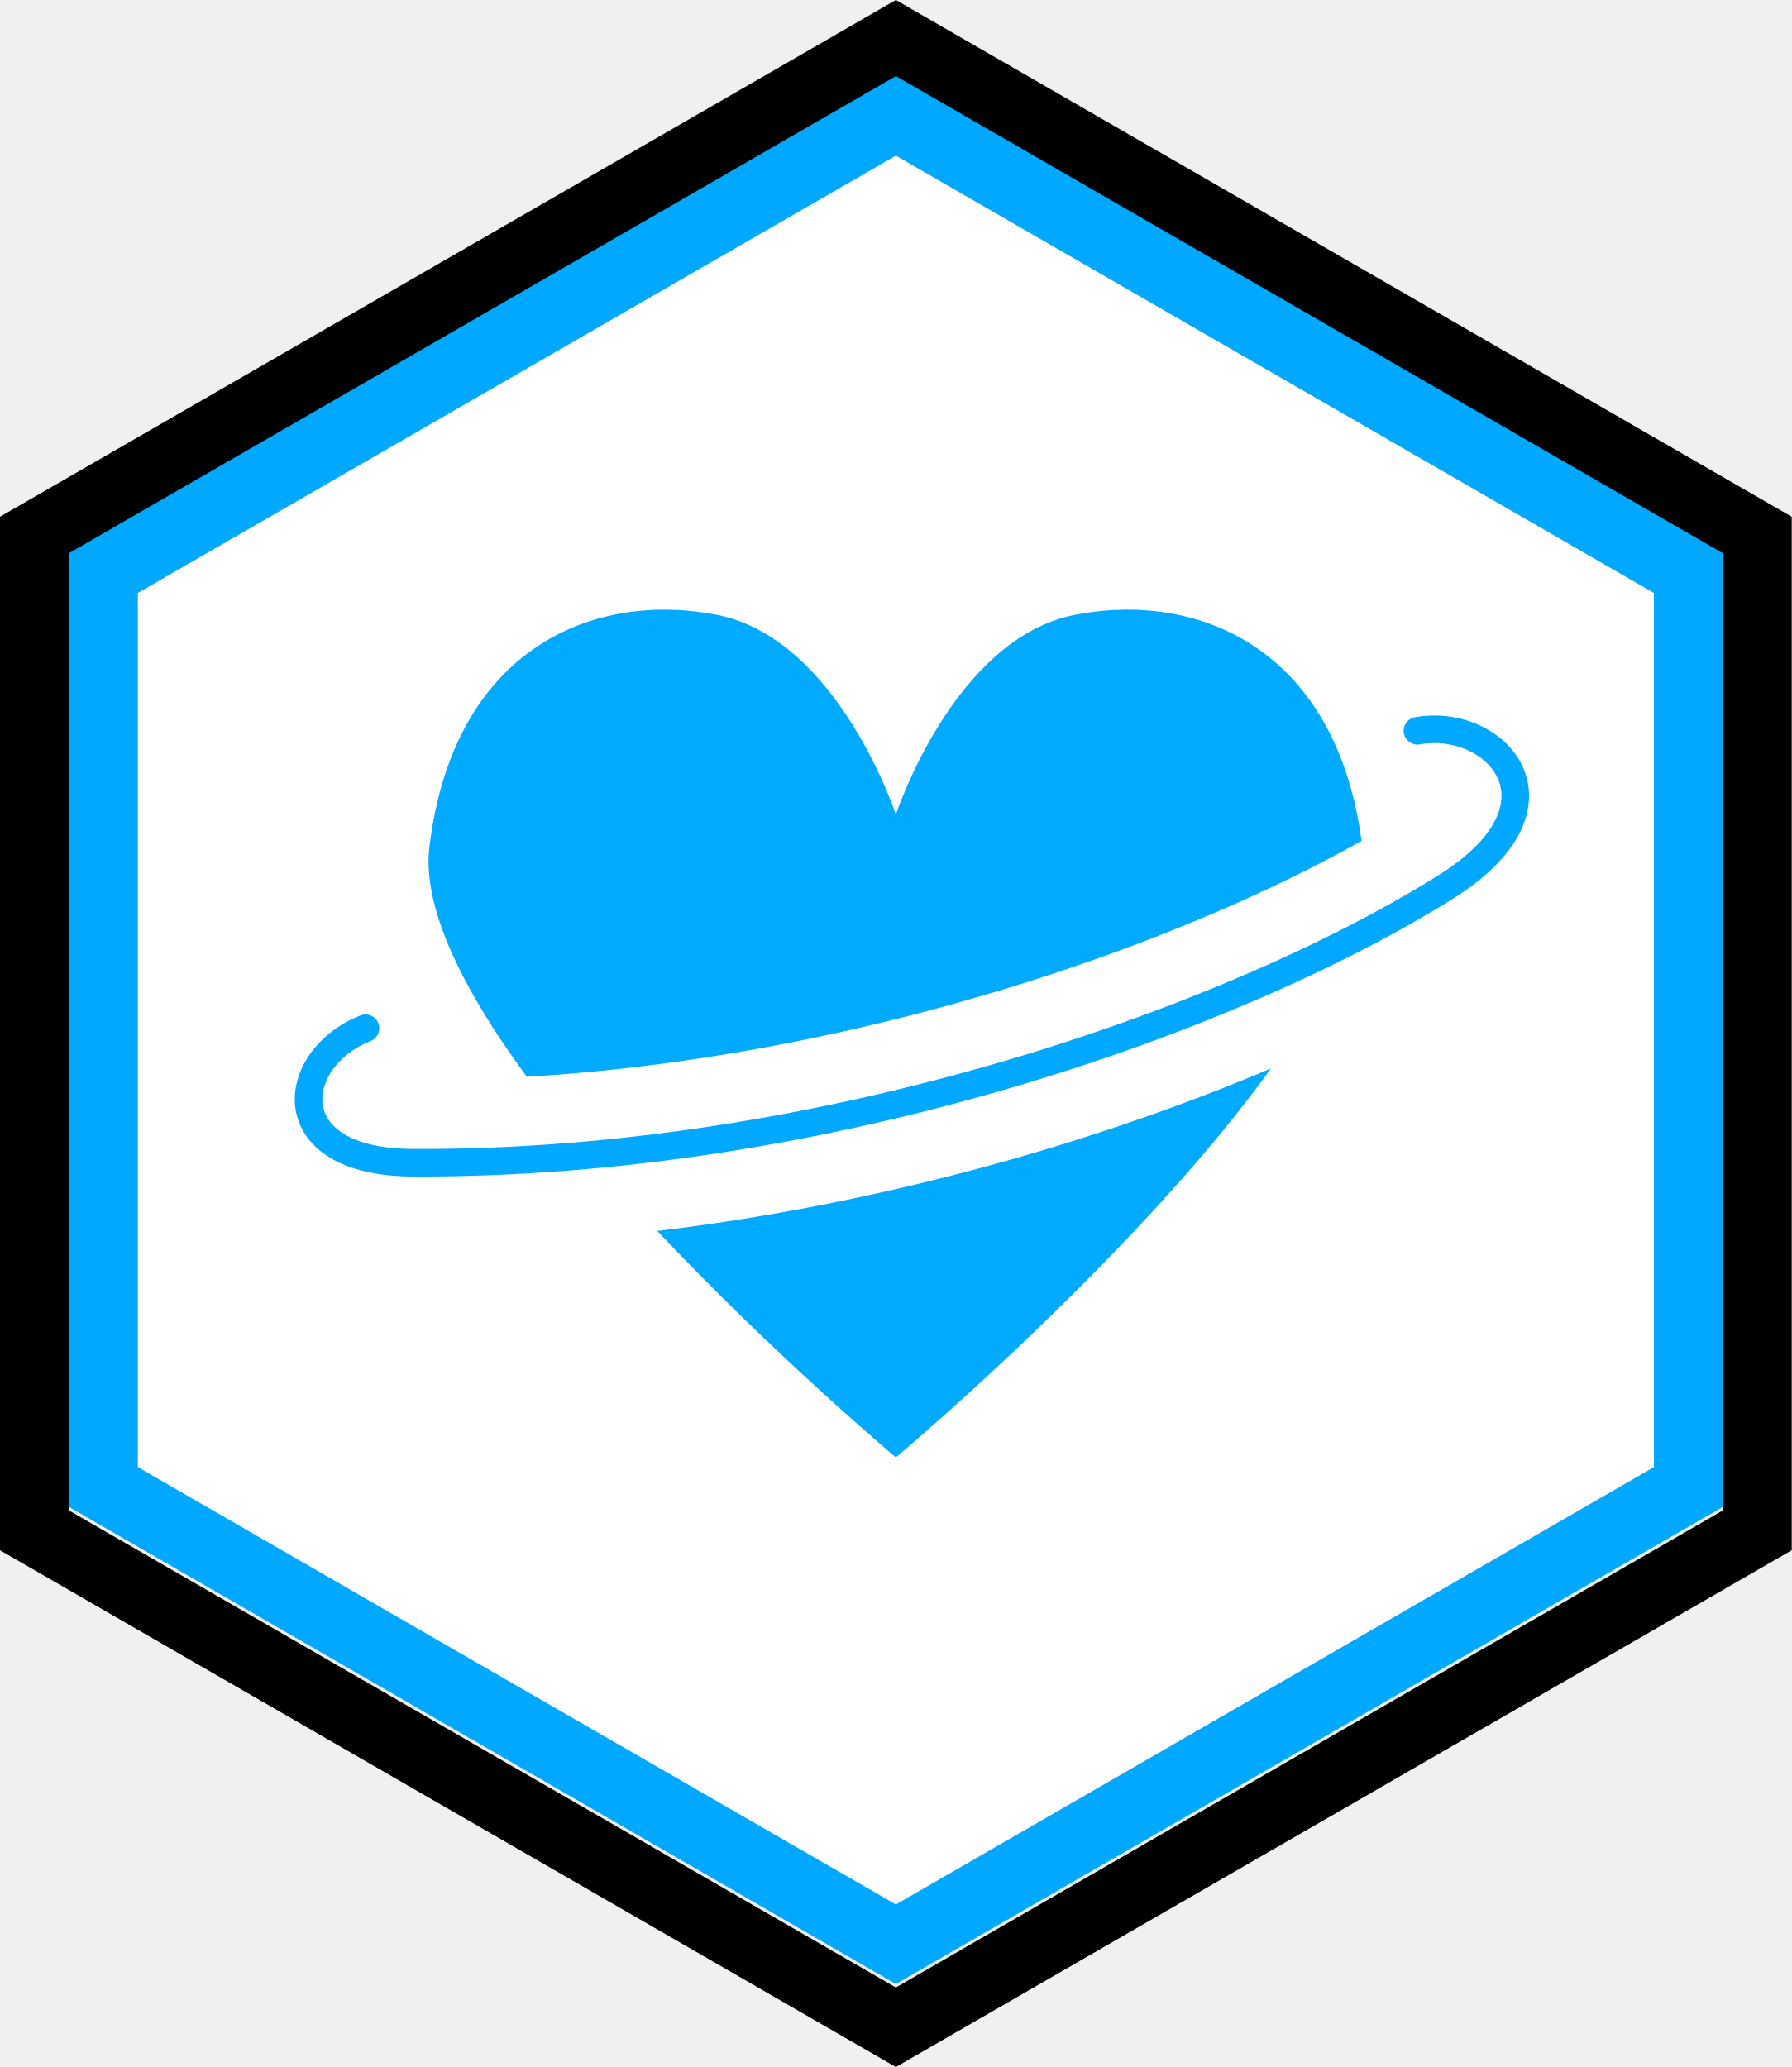
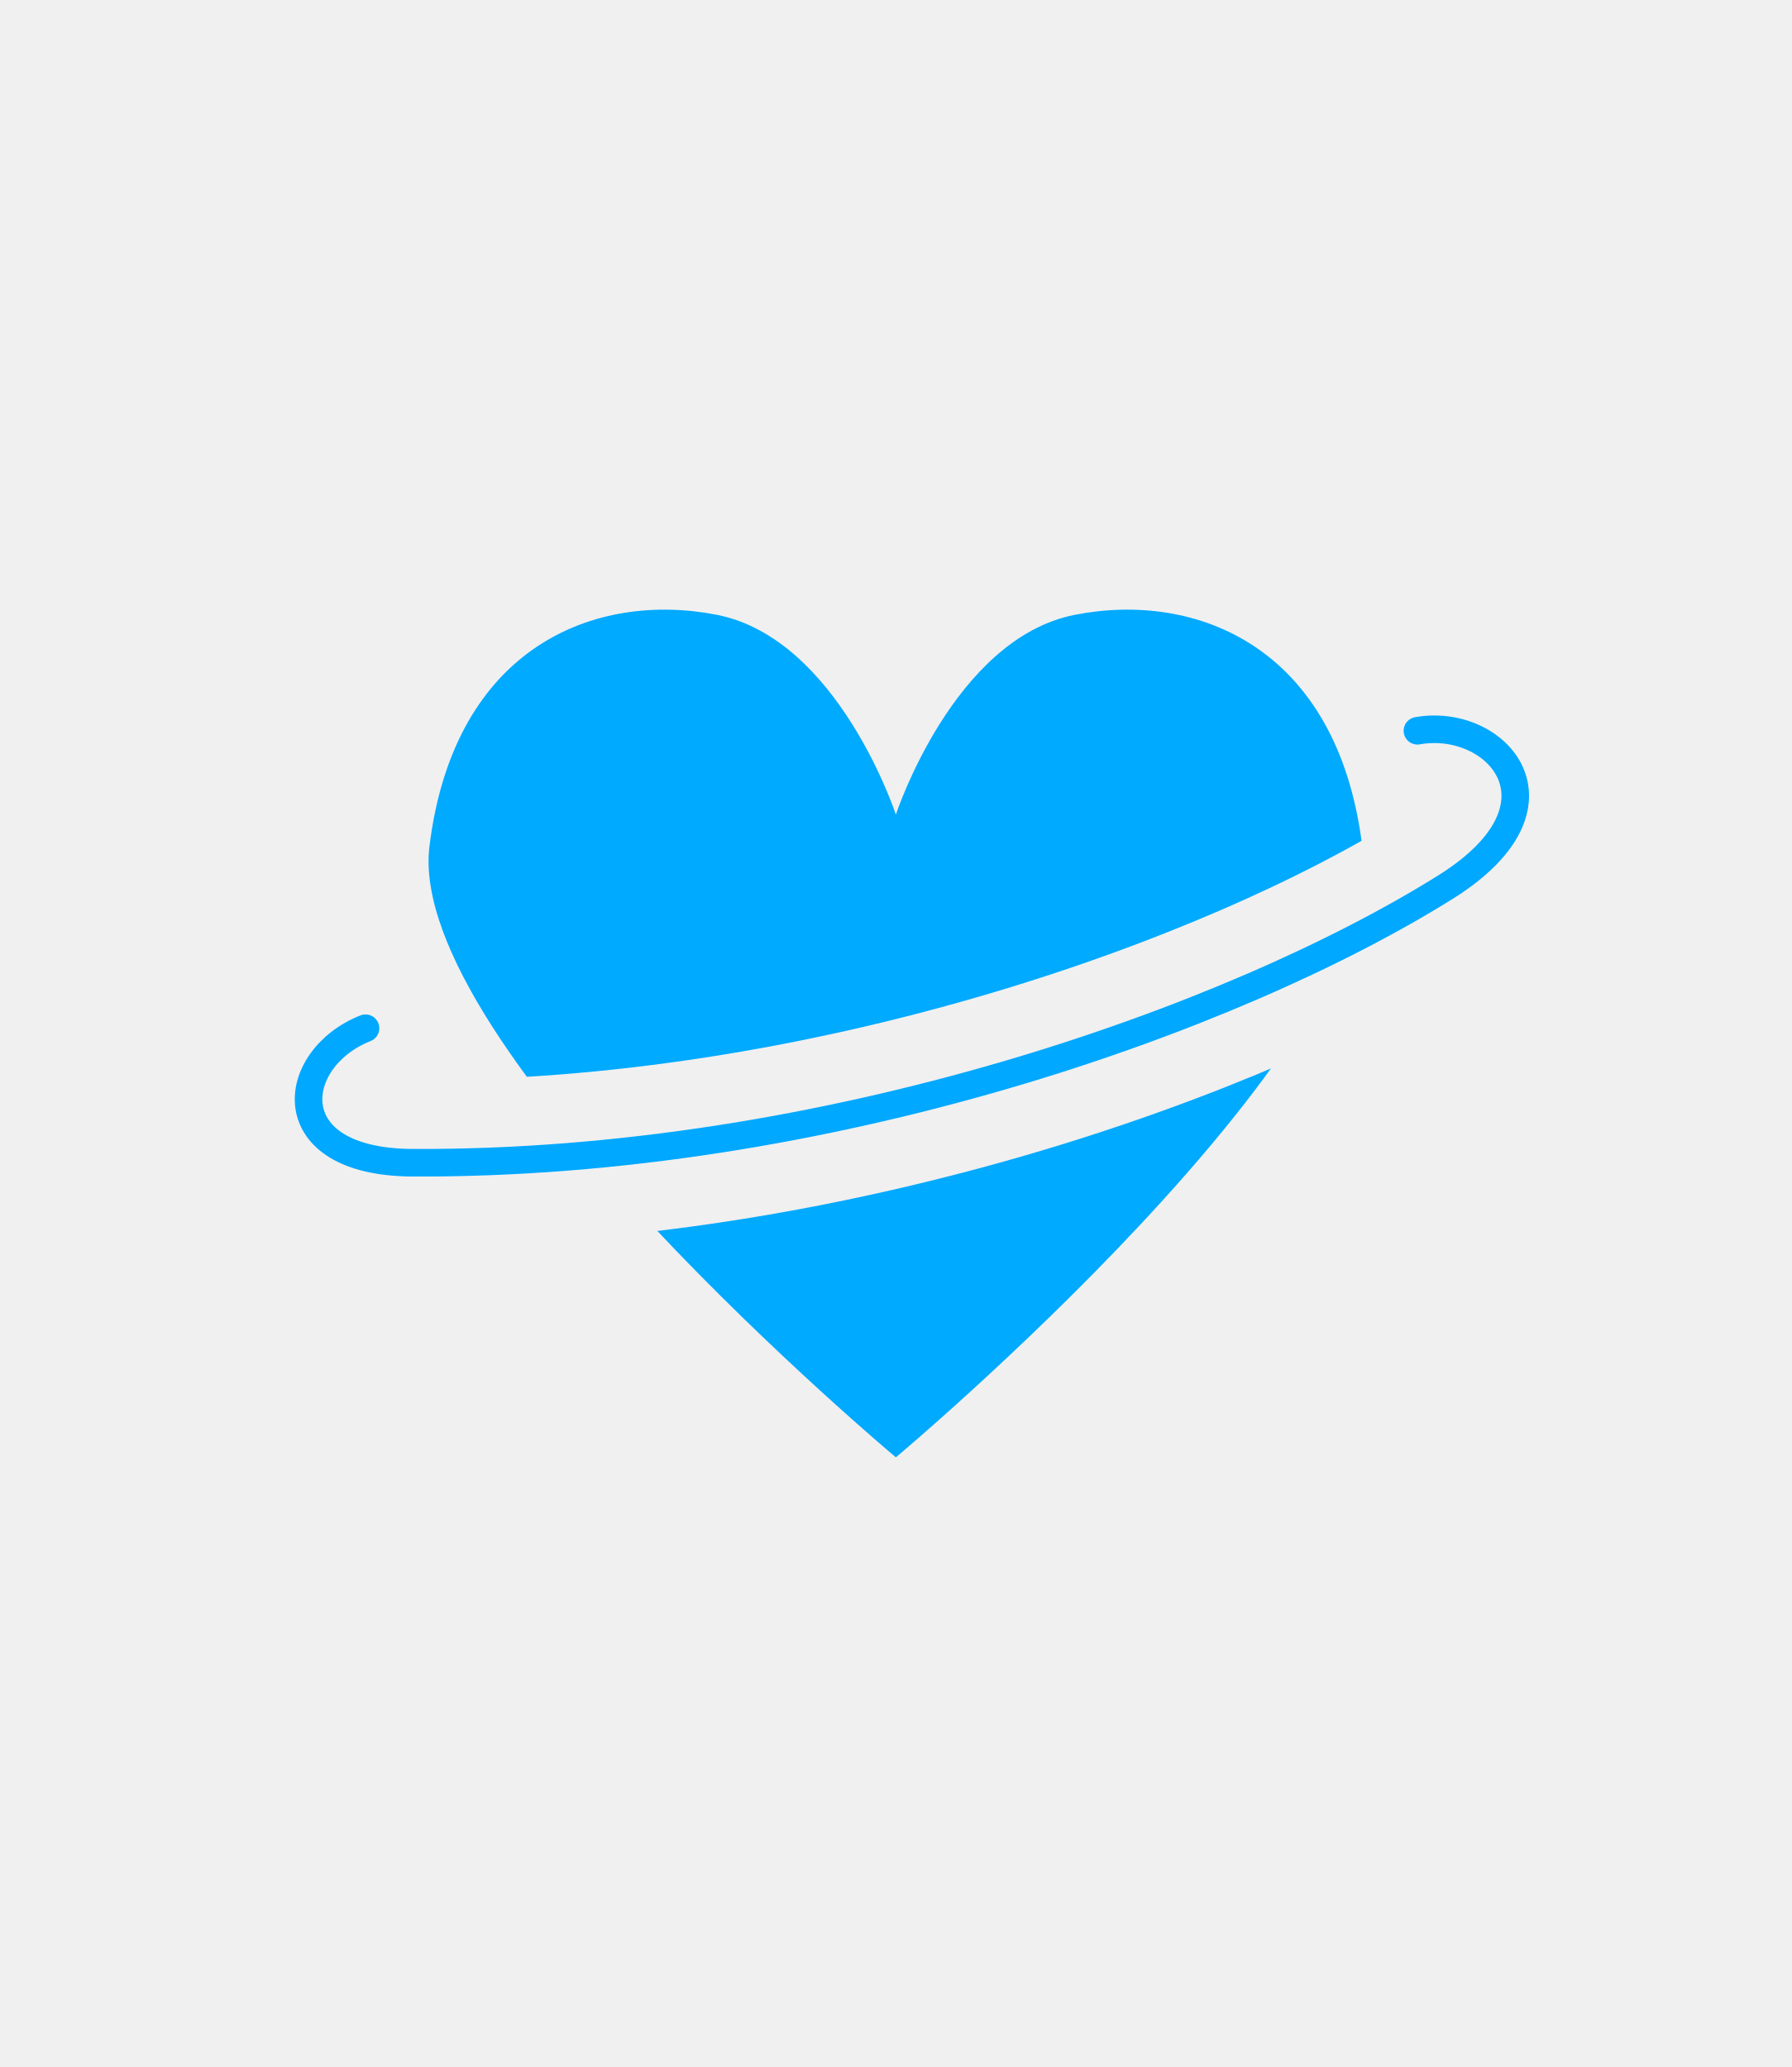
<svg xmlns="http://www.w3.org/2000/svg" viewBox="0 0 130 150" version="1.1" id="svg1" width="130" height="150" xml:space="preserve">
  <defs id="defs1">
    <mask maskUnits="userSpaceOnUse" id="mask-powermask-path-effect4">
      <path id="mask-powermask-path-effect4_box" style="fill:#ffffff;fill-opacity:1" d="M 30.095,43.242 H 99.905 V 106.758 H 30.095 Z" />
      <path style="fill:none;stroke:#000000;stroke-width:12;stroke-linecap:round;stroke-linejoin:round;stroke-dasharray:none" d="M 29.926,84.378 C 59.879,84.525 89.495,73.999 104.882,64.375" id="path4" />
    </mask>
    <filter id="mask-powermask-path-effect4_inverse" style="color-interpolation-filters:sRGB" height="100" width="100" x="-50" y="-50">
      <feColorMatrix id="mask-powermask-path-effect4_primitive1" values="1" type="saturate" result="fbSourceGraphic" />
      <feColorMatrix id="mask-powermask-path-effect4_primitive2" values="-1 0 0 0 1 0 -1 0 0 1 0 0 -1 0 1 0 0 0 1 0 " in="fbSourceGraphic" />
    </filter>
  </defs>
-   <polygon points="61.8,53.78 31,71.56 0.2,53.78 0.2,18.22 31,0.44 61.8,18.22 " fill="none" stroke="#ff3b57" stroke-width="1" id="polygon1-5" style="display:inline;mix-blend-mode:normal;fill:none;fill-opacity:1;stroke:#000000;stroke-width:2.465;stroke-dasharray:none;stroke-dashoffset:0;stroke-opacity:1" transform="matrix(2.029196,0,0,2.027961,2.09495,1.993413)" />
-   <path id="polygon1" style="display:inline;mix-blend-mode:normal;fill:#ffffff;stroke:#00a8ff;stroke-width:5;stroke-dasharray:none;stroke-opacity:1" d="m 7.5,41.588 c 0,22.108 0,44.216 0,66.324 19.167,11.06 38.333,22.12 57.5,33.18 19.167,-11.06 38.333,-22.12 57.5,-33.18 0,-22.108 0,-44.216 0,-66.324 C 103.333,30.528 84.167,19.468 65,8.408 45.833,19.468 26.667,30.528 7.5,41.588 Z" />
  <path style="fill:#00aaff;stroke:none;stroke-linecap:square;stroke-linejoin:round;fill-opacity:1" d="M 31.16,61.412 C 32.949,46.899 43.224,42.889 52.02,44.618 60.815,46.348 65,59.114 65,59.114 c 0,0 4.185,-12.766 12.98,-14.496 8.796,-1.73 19.071,2.281 20.86,16.794 C 100.628,75.925 65,105.758 65,105.758 c 0,0 -35.628,-29.833 -33.84,-44.346 z" id="path1" mask="url(#mask-powermask-path-effect4)" />
  <path style="fill:none;stroke:#00a8ff;stroke-width:2;stroke-linecap:round;stroke-linejoin:round;stroke-dasharray:none;stroke-opacity:1" d="m 26.52,74.617 c -5.568,2.205 -6.487,9.712 3.405,9.761 29.953,0.147 59.57,-10.378 74.956,-20.003 9.554,-5.976 3.664,-12.371 -2.039,-11.343" id="path2" />
</svg>
